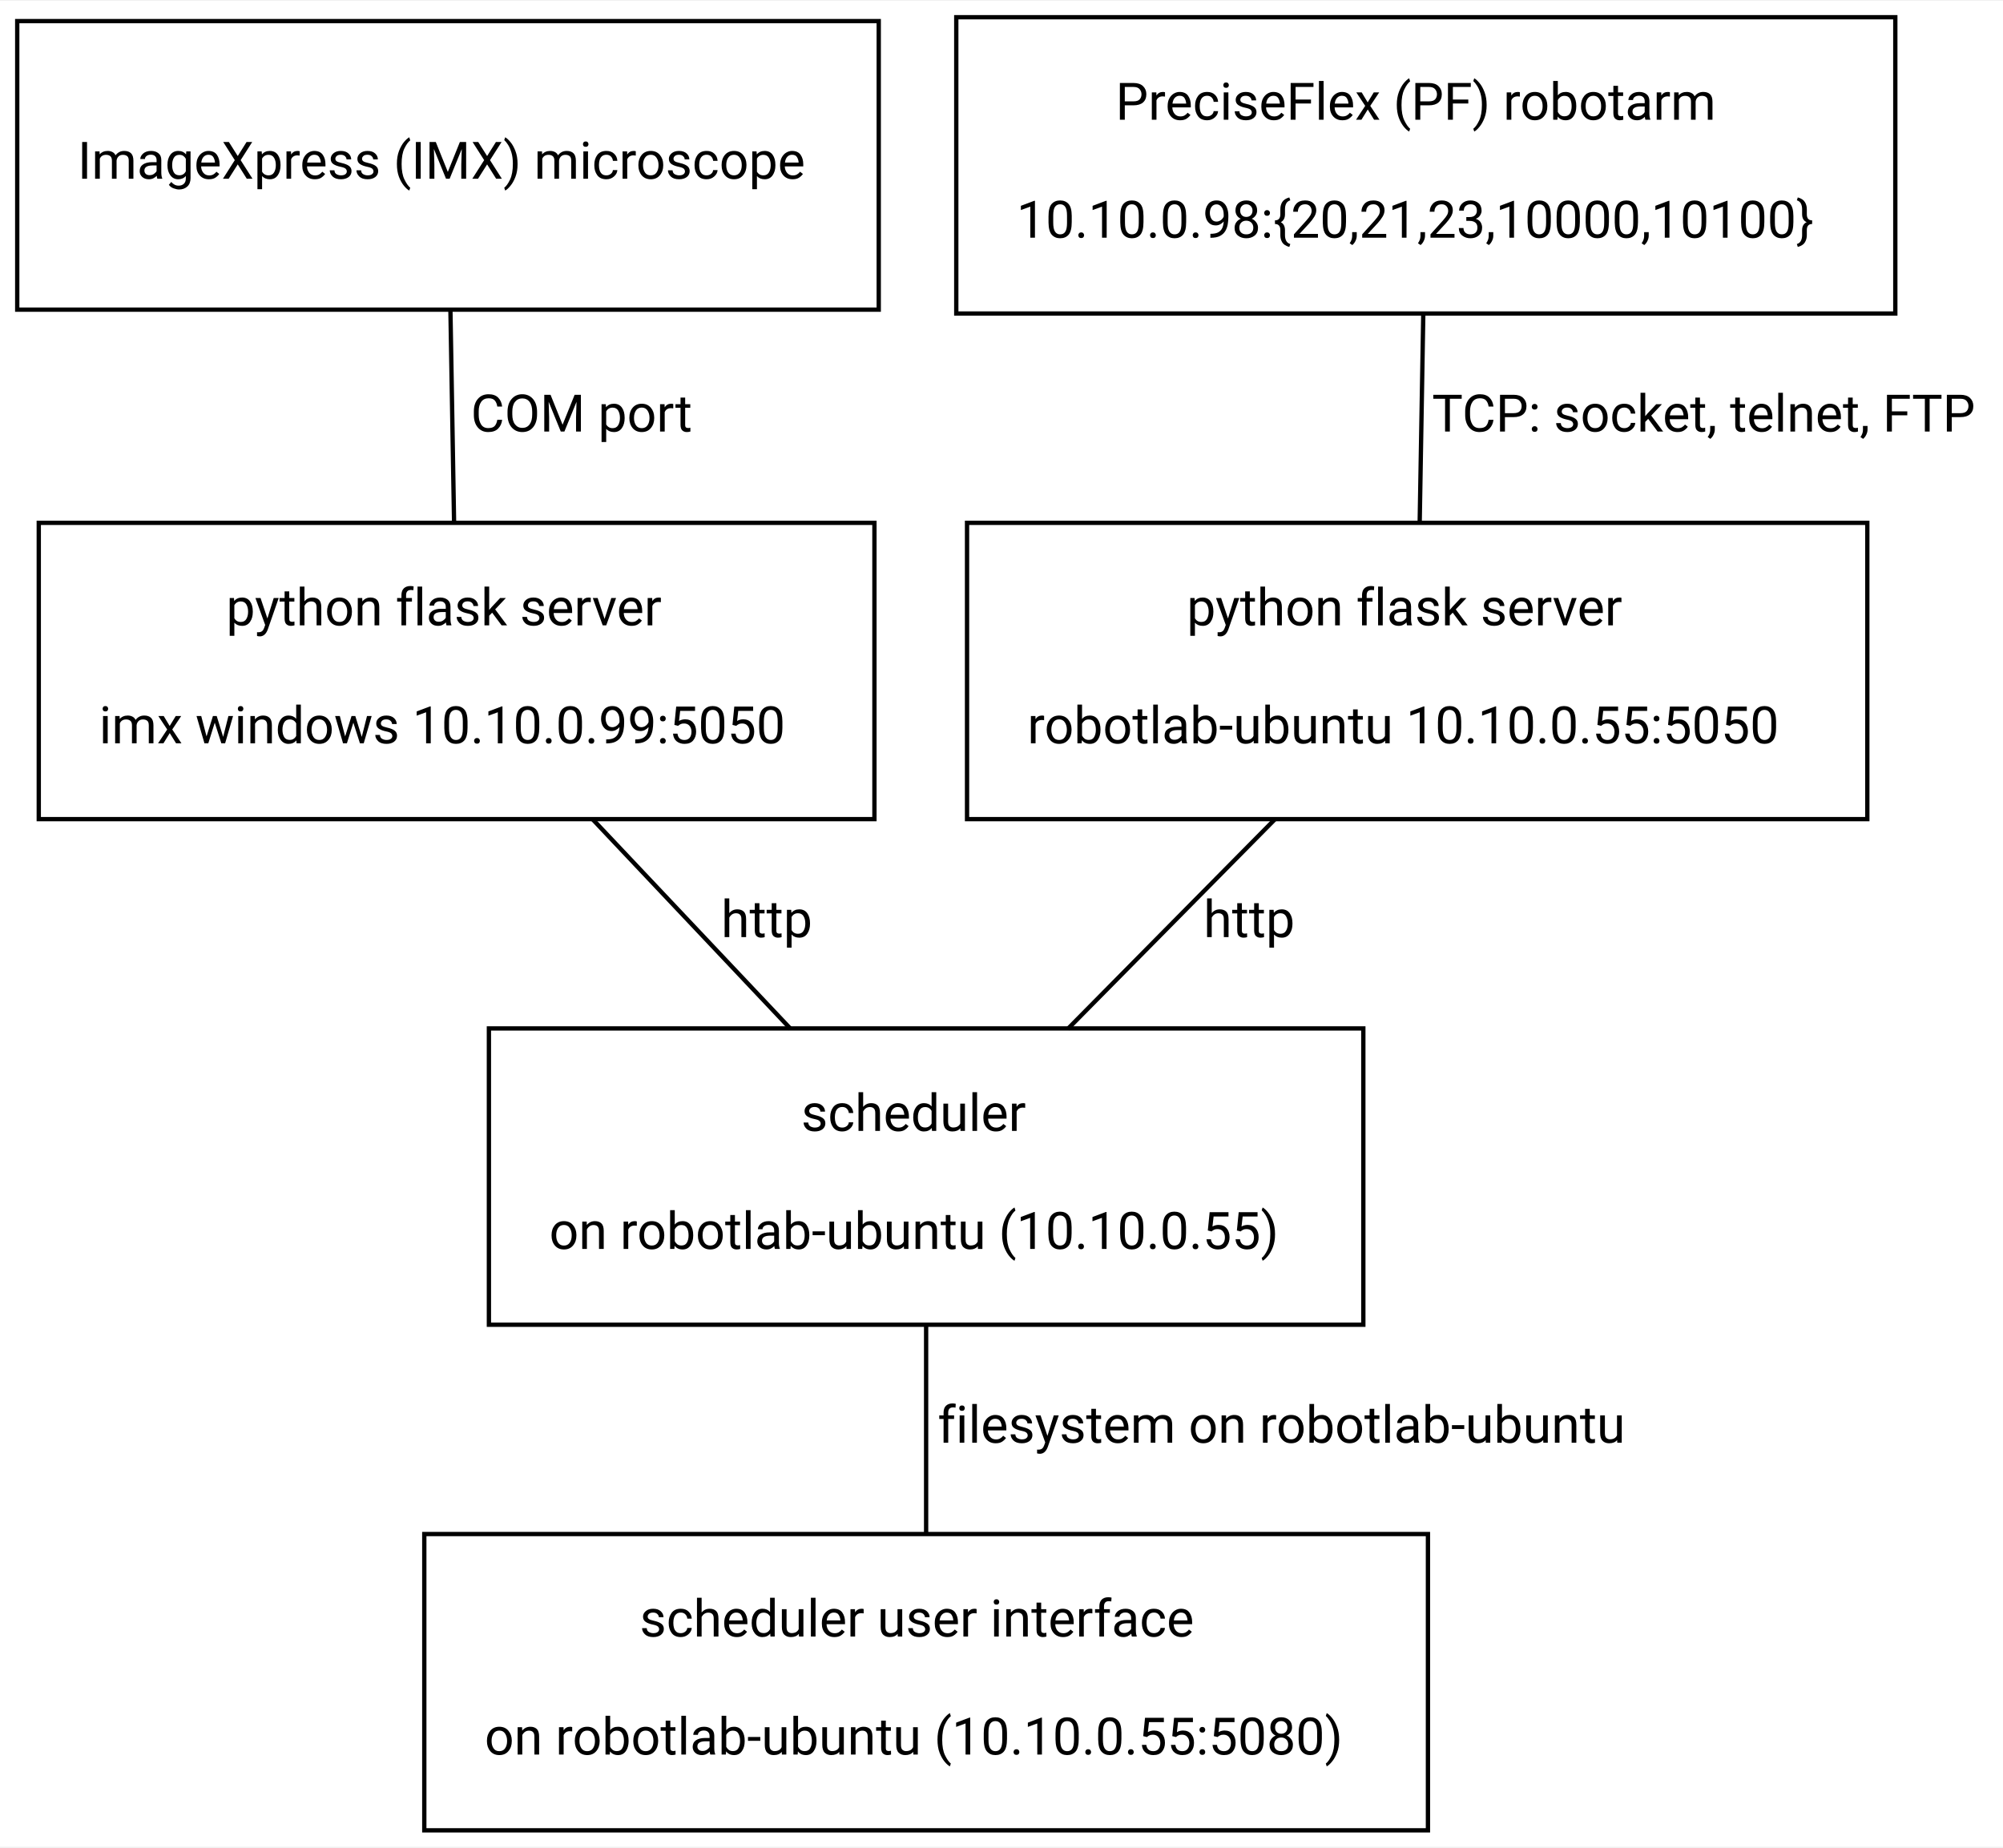
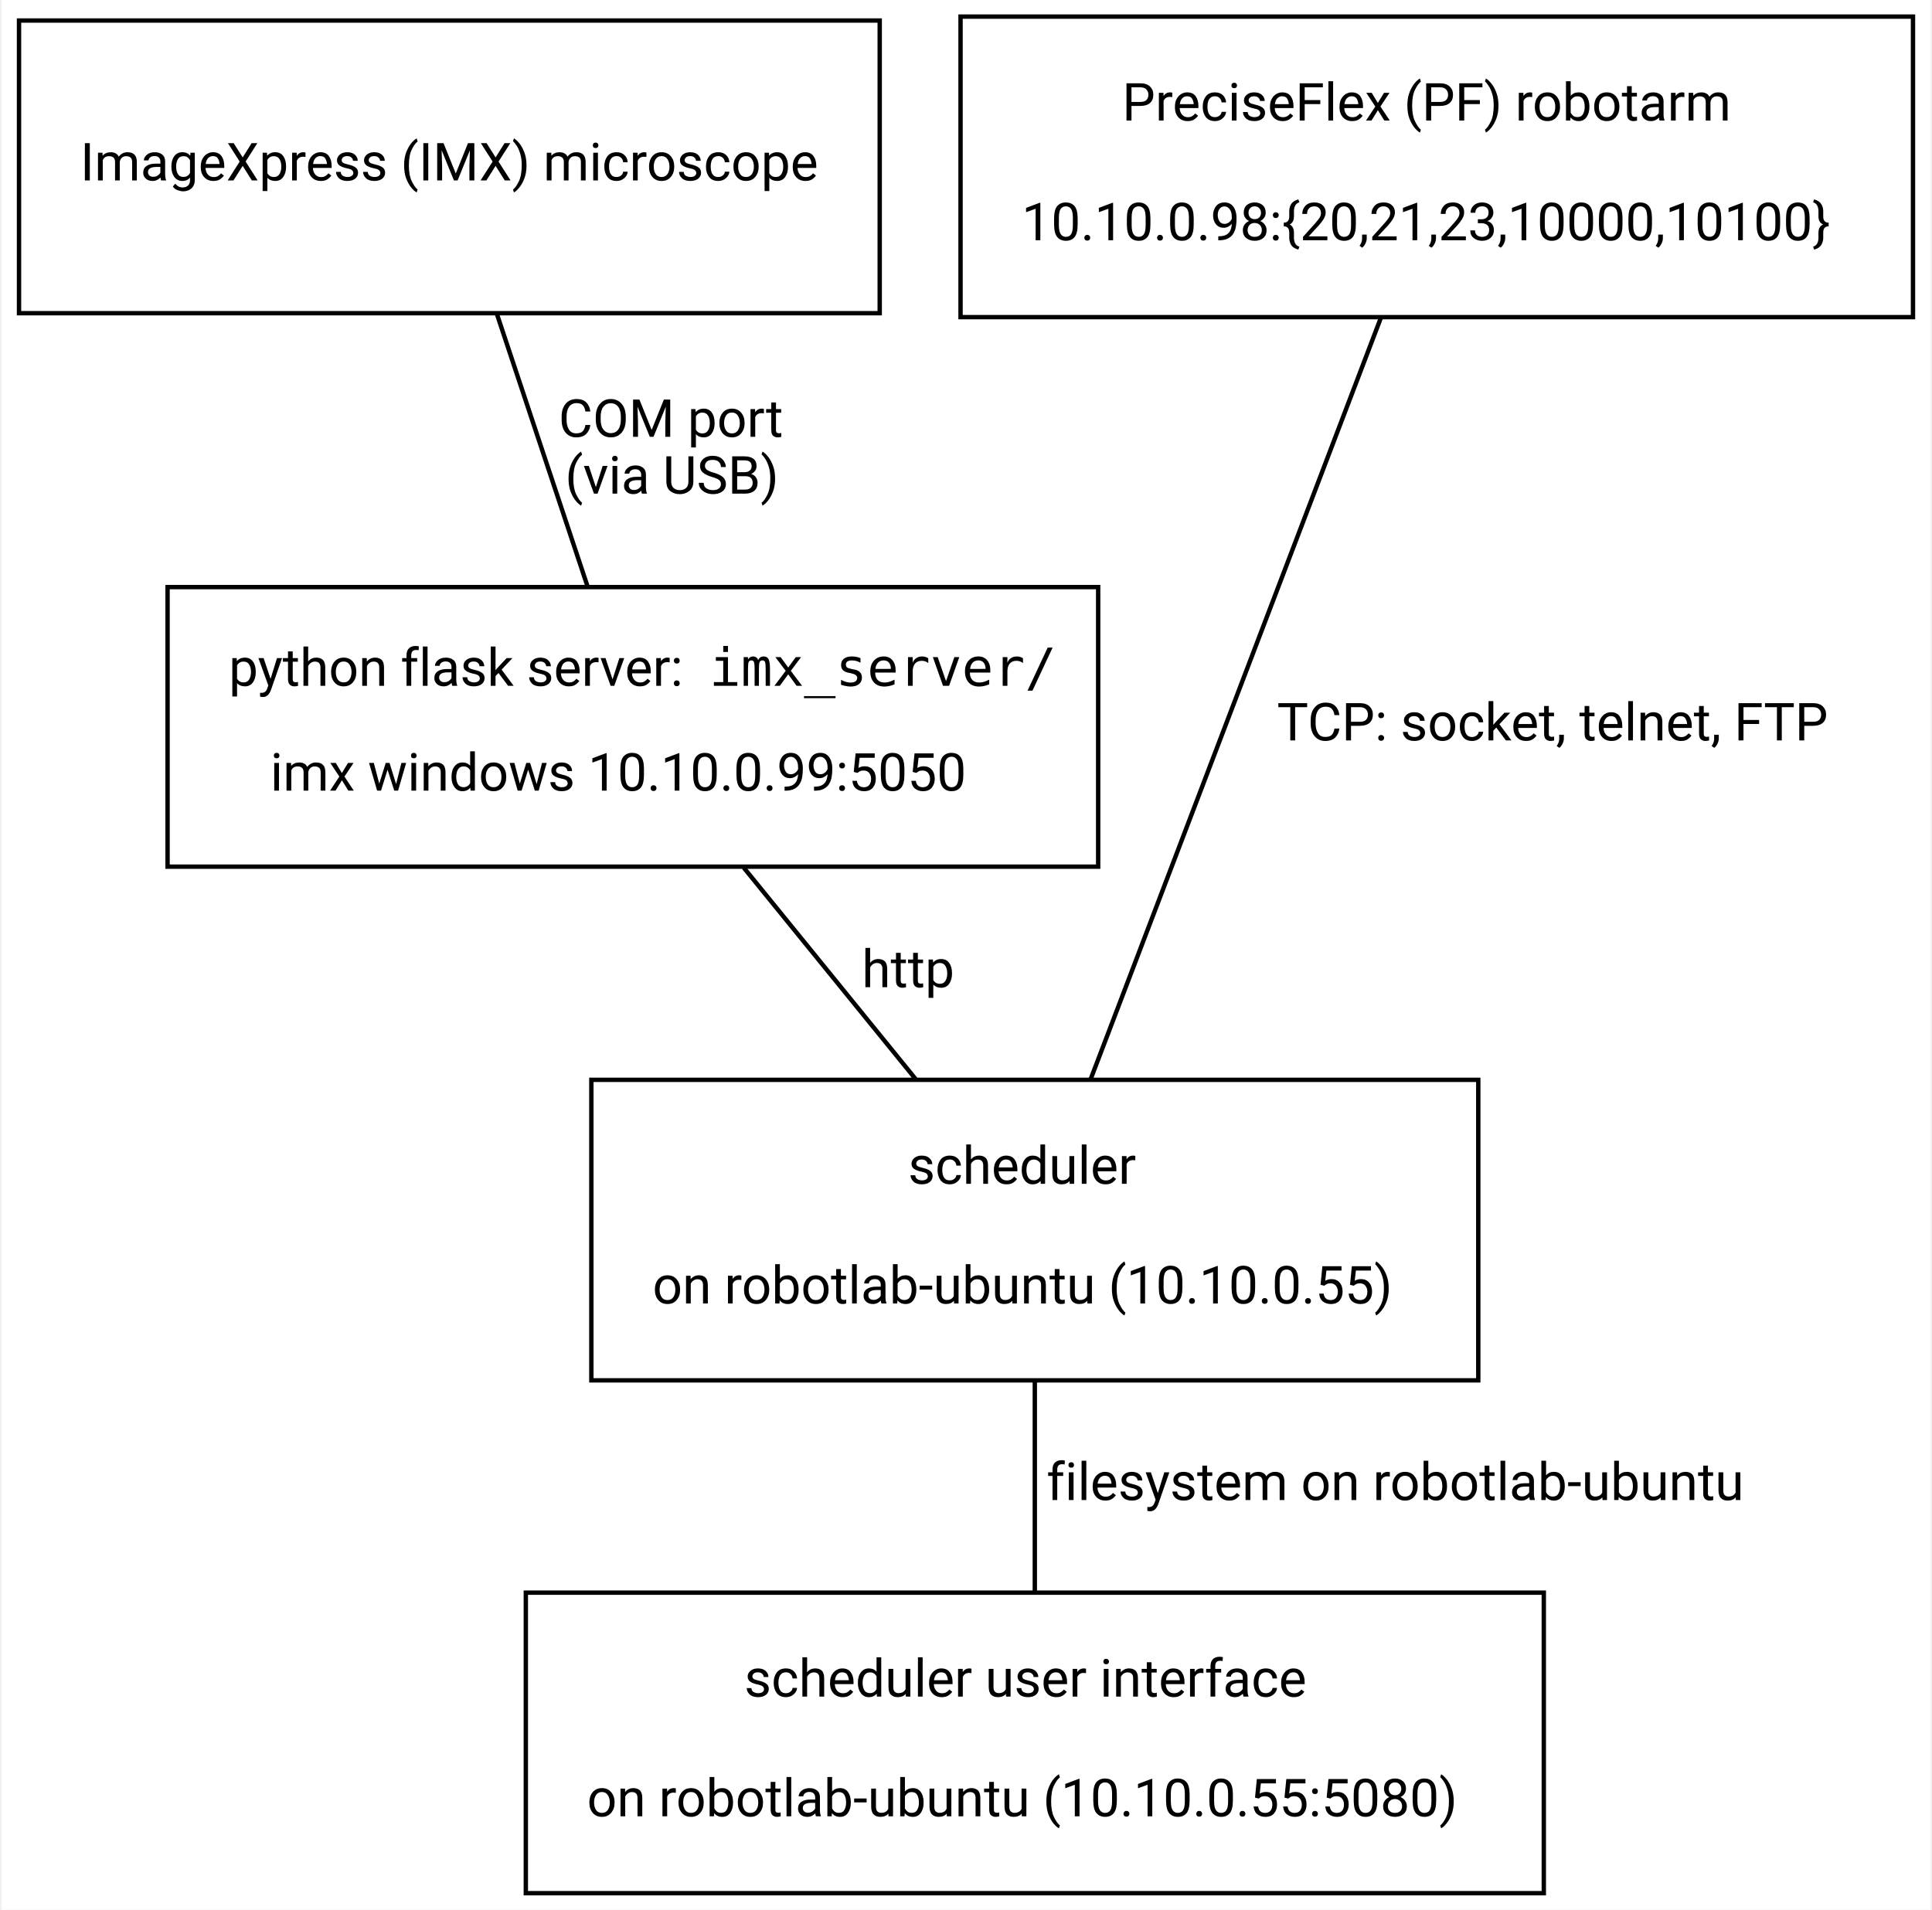
- <svg xmlns="http://www.w3.org/2000/svg" width="465pt" height="429pt" viewBox="0.00 0.00 465.00 428.60">
-   <g id="graph0" class="graph" transform="scale(1 1) rotate(0) translate(4 424.6)">
-     <polygon fill="white" stroke="transparent" points="-4,4 -4,-424.6 461,-424.6 461,4 -4,4" />
+ <svg xmlns="http://www.w3.org/2000/svg" width="442pt" height="437pt" viewBox="0.00 0.00 441.50 437.20">
+   <g id="graph0" class="graph" transform="scale(1 1) rotate(0) translate(4 433.2)">
+     <polygon fill="white" stroke="transparent" points="-4,4 -4,-433.2 437.5,-433.2 437.5,4 -4,4" />
    <g id="node1" class="node">
-       <polygon fill="none" stroke="black" points="200,-419.9 0,-419.9 0,-352.9 200,-352.9 200,-419.9" />
-       <text text-anchor="start" x="98" y="-396.3" font-family="Roboto" font-size="12.00"> </text>
-       <text text-anchor="start" x="14" y="-383.3" font-family="Roboto" font-size="12.00"> ImageXpress (IMX) microscope </text>
-       <text text-anchor="start" x="98" y="-370.3" font-family="Roboto" font-size="12.00"> </text>
+       <polygon fill="none" stroke="black" points="197,-428.5 0,-428.5 0,-361.5 197,-361.5 197,-428.5" />
+       <text text-anchor="start" x="96.5" y="-404.9" font-family="Roboto" font-size="12.00"> </text>
+       <text text-anchor="start" x="14" y="-391.9" font-family="Roboto" font-size="12.00"> ImageXpress (IMX) microscope</text>
+       <text text-anchor="start" x="96.5" y="-378.9" font-family="Roboto" font-size="12.00"> </text>
    </g>
    <g id="node3" class="node">
-       <polygon fill="none" stroke="black" points="199,-303.4 5,-303.4 5,-234.6 199,-234.6 199,-303.4" />
-       <text text-anchor="start" x="48.5" y="-279.6" font-family="Roboto" font-size="12.00"> python flask server </text>
-       <text text-anchor="start" x="19" y="-252.2" font-family="Roboto" font-size="12.00"> imx windows 10.10.0.99:5050 </text>
+       <polygon fill="none" stroke="black" points="247,-298.8 34,-298.8 34,-234.8 247,-234.8 247,-298.8" />
+       <text text-anchor="start" x="48" y="-276.2" font-family="Roboto" font-size="12.00"> python flask server: </text>
+       <text text-anchor="start" x="158" y="-276.2" font-family="Consolas" font-size="12.00">imx_server/</text>
+       <text text-anchor="start" x="57.5" y="-252.2" font-family="Roboto" font-size="12.00"> imx windows 10.10.0.99:5050 </text>
    </g>
    <g id="edge1" class="edge">
-       <path fill="none" stroke="black" d="M100.57,-352.64C100.84,-337.18 101.15,-318.76 101.42,-303.24" />
-       <text text-anchor="middle" x="131" y="-324.6" font-family="Roboto" font-size="12.00">  COM port</text>
+       <path fill="none" stroke="black" d="M109.43,-361.17C115.79,-342.04 123.78,-318.04 130.06,-299.16" />
+       <text text-anchor="start" x="123.5" y="-333.2" font-family="Roboto" font-size="12.00">COM port</text>
+       <text text-anchor="start" x="125" y="-320.2" font-family="Roboto" font-size="12.00">(via USB)</text>
    </g>
    <g id="node2" class="node">
-       <polygon fill="none" stroke="black" points="436,-420.8 218,-420.8 218,-352 436,-352 436,-420.8" />
-       <text text-anchor="start" x="255" y="-397" font-family="Roboto" font-size="12.00"> PreciseFlex (PF) robotarm </text>
-       <text text-anchor="start" x="232" y="-369.6" font-family="Roboto" font-size="12.00"> 10.10.0.98:{20,21,23,10000,10100} </text>
+       <polygon fill="none" stroke="black" points="433.5,-429.4 215.5,-429.4 215.5,-360.6 433.5,-360.6 433.5,-429.4" />
+       <text text-anchor="start" x="252.5" y="-405.6" font-family="Roboto" font-size="12.00"> PreciseFlex (PF) robotarm </text>
+       <text text-anchor="start" x="229.5" y="-378.2" font-family="Roboto" font-size="12.00"> 10.10.0.98:{20,21,23,10000,10100} </text>
    </g>
    <g id="node4" class="node">
-       <polygon fill="none" stroke="black" points="429.5,-303.4 220.5,-303.4 220.5,-234.6 429.5,-234.6 429.5,-303.4" />
-       <text text-anchor="start" x="271.5" y="-279.6" font-family="Roboto" font-size="12.00"> python flask server </text>
-       <text text-anchor="start" x="234.5" y="-252.2" font-family="Roboto" font-size="12.00"> robotlab-ubuntu 10.10.0.55:5050 </text>
+       <polygon fill="none" stroke="black" points="334,-186 131,-186 131,-117.2 334,-117.2 334,-186" />
+       <text text-anchor="start" x="203.5" y="-162.2" font-family="Roboto" font-size="12.00"> scheduler </text>
+       <text text-anchor="start" x="145" y="-134.8" font-family="Roboto" font-size="12.00"> on robotlab-ubuntu (10.10.0.55) </text>
    </g>
    <g id="edge2" class="edge">
-       <path fill="none" stroke="black" d="M326.42,-352.02C326.16,-336.71 325.84,-318.6 325.58,-303.3" />
-       <text text-anchor="middle" x="391.5" y="-324.6" font-family="Roboto" font-size="12.00">  TCP: socket, telnet, FTP</text>
+       <path fill="none" stroke="black" d="M311.8,-360.69C294.26,-314.64 262.77,-232.03 245.21,-185.96" />
+       <text text-anchor="middle" x="351" y="-263.7" font-family="Roboto" font-size="12.00">TCP: socket, telnet, FTP</text>
+     </g>
+     <g id="edge3" class="edge">
+       <path fill="none" stroke="black" d="M165.88,-234.57C178.12,-219.52 192.8,-201.45 205.27,-186.11" />
+       <text text-anchor="middle" x="203.5" y="-207.2" font-family="Roboto" font-size="12.00">  http</text>
    </g>
    <g id="node5" class="node">
-       <polygon fill="none" stroke="black" points="312.5,-186 109.5,-186 109.5,-117.2 312.5,-117.2 312.5,-186" />
-       <text text-anchor="start" x="182" y="-162.2" font-family="Roboto" font-size="12.00"> scheduler </text>
-       <text text-anchor="start" x="123.5" y="-134.8" font-family="Roboto" font-size="12.00"> on robotlab-ubuntu (10.10.0.55) </text>
-     </g>
-     <g id="edge3" class="edge">
-       <path fill="none" stroke="black" d="M133.53,-234.62C147.99,-219.31 165.09,-201.2 179.54,-185.9" />
-       <text text-anchor="middle" x="174" y="-207.2" font-family="Roboto" font-size="12.00">  http</text>
+       <polygon fill="none" stroke="black" points="349,-68.6 116,-68.6 116,0.2 349,0.2 349,-68.6" />
+       <text text-anchor="start" x="166" y="-44.8" font-family="Roboto" font-size="12.00"> scheduler user interface </text>
+       <text text-anchor="start" x="130" y="-17.4" font-family="Roboto" font-size="12.00"> on robotlab-ubuntu (10.10.0.55:5080) </text>
    </g>
    <g id="edge4" class="edge">
-       <path fill="none" stroke="black" d="M292.03,-234.62C276.9,-219.31 259.01,-201.2 243.9,-185.9" />
-       <text text-anchor="middle" x="286" y="-207.2" font-family="Roboto" font-size="12.00">  http</text>
-     </g>
-     <g id="node6" class="node">
-       <polygon fill="none" stroke="black" points="327.5,-68.6 94.5,-68.6 94.5,0.2 327.5,0.2 327.5,-68.6" />
-       <text text-anchor="start" x="144.5" y="-44.8" font-family="Roboto" font-size="12.00"> scheduler user interface </text>
-       <text text-anchor="start" x="108.5" y="-17.4" font-family="Roboto" font-size="12.00"> on robotlab-ubuntu (10.10.0.55:5080) </text>
-     </g>
-     <g id="edge5" class="edge">
-       <path fill="none" stroke="black" d="M211,-117.22C211,-101.91 211,-83.8 211,-68.5" />
-       <text text-anchor="middle" x="293.5" y="-89.8" font-family="Roboto" font-size="12.00">  filesystem on robotlab-ubuntu</text>
+       <path fill="none" stroke="black" d="M232.5,-117.22C232.5,-101.91 232.5,-83.8 232.5,-68.5" />
+       <text text-anchor="middle" x="315" y="-89.8" font-family="Roboto" font-size="12.00">  filesystem on robotlab-ubuntu</text>
    </g>
  </g>
</svg>
